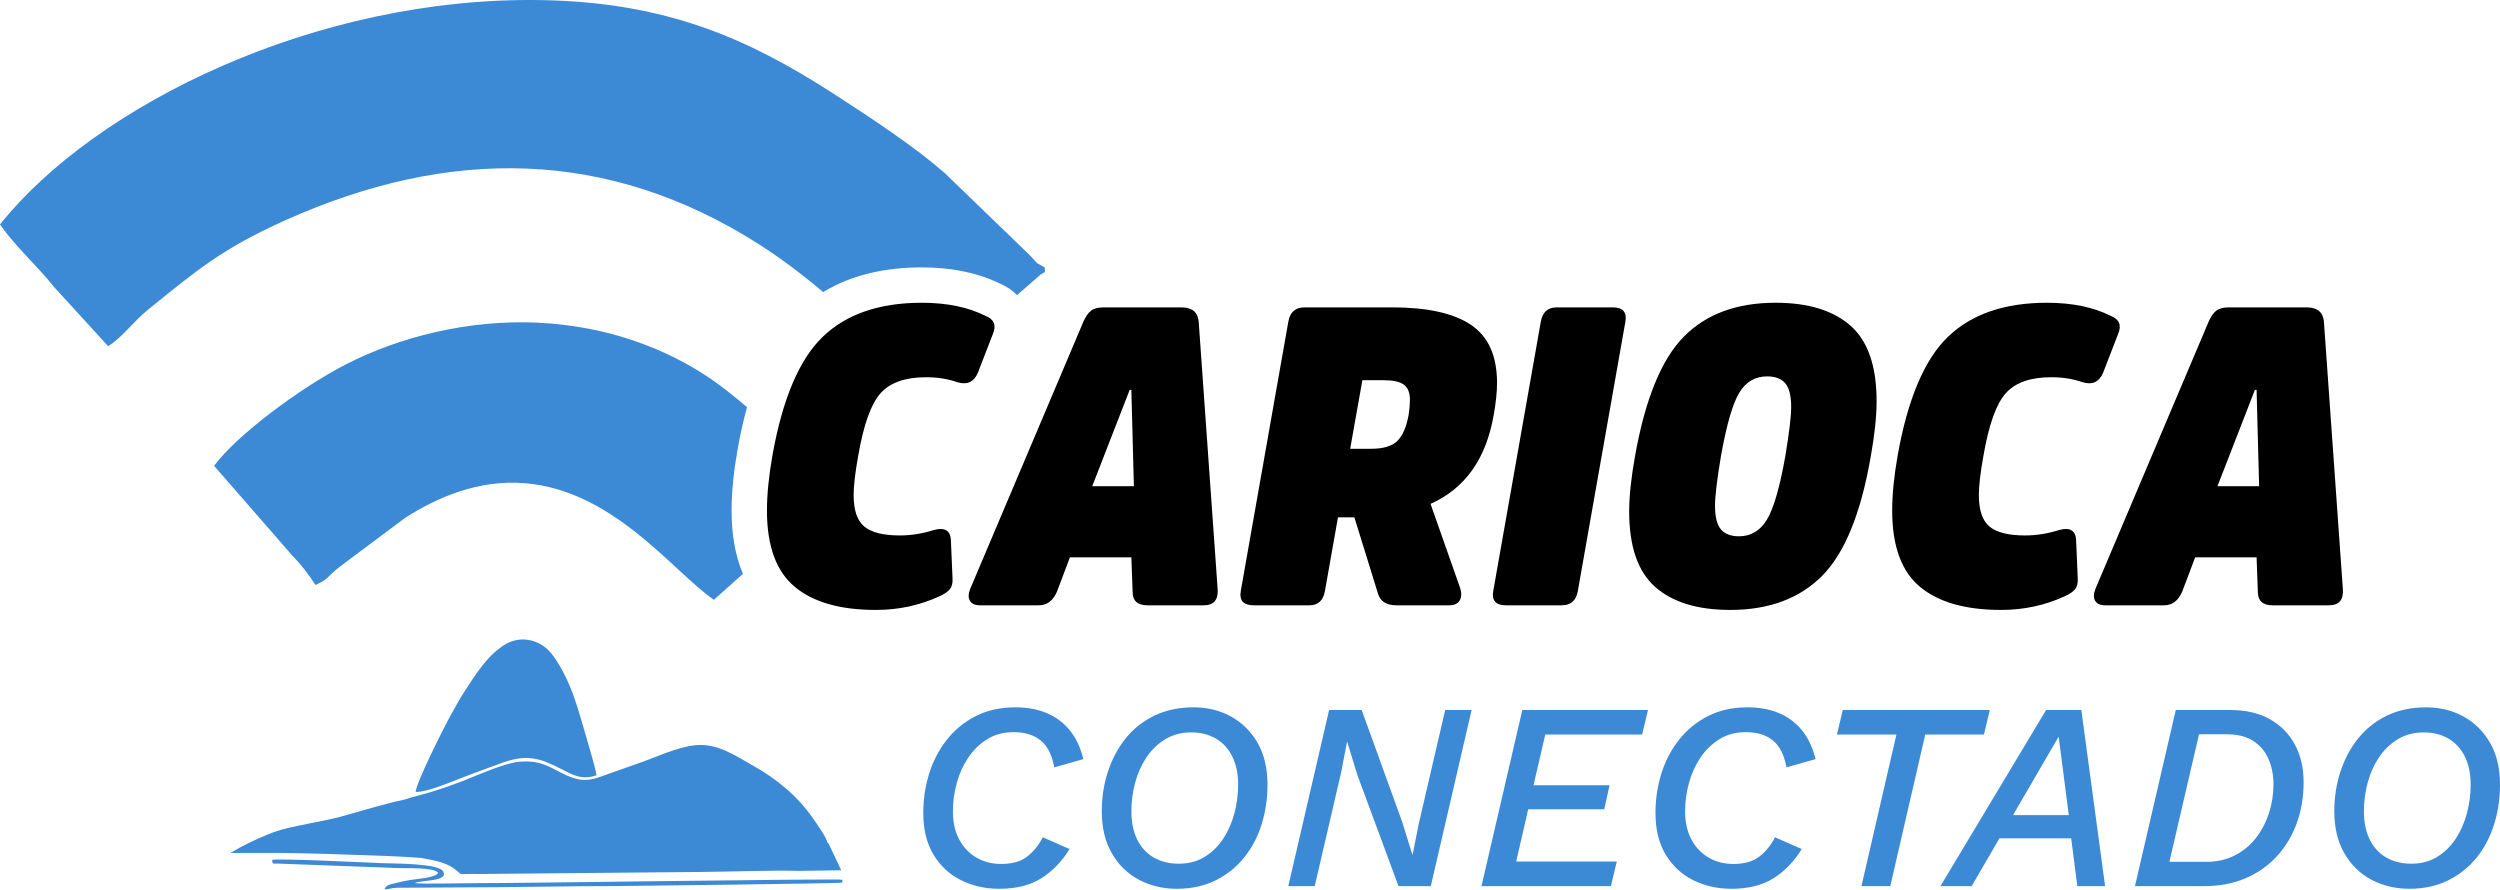
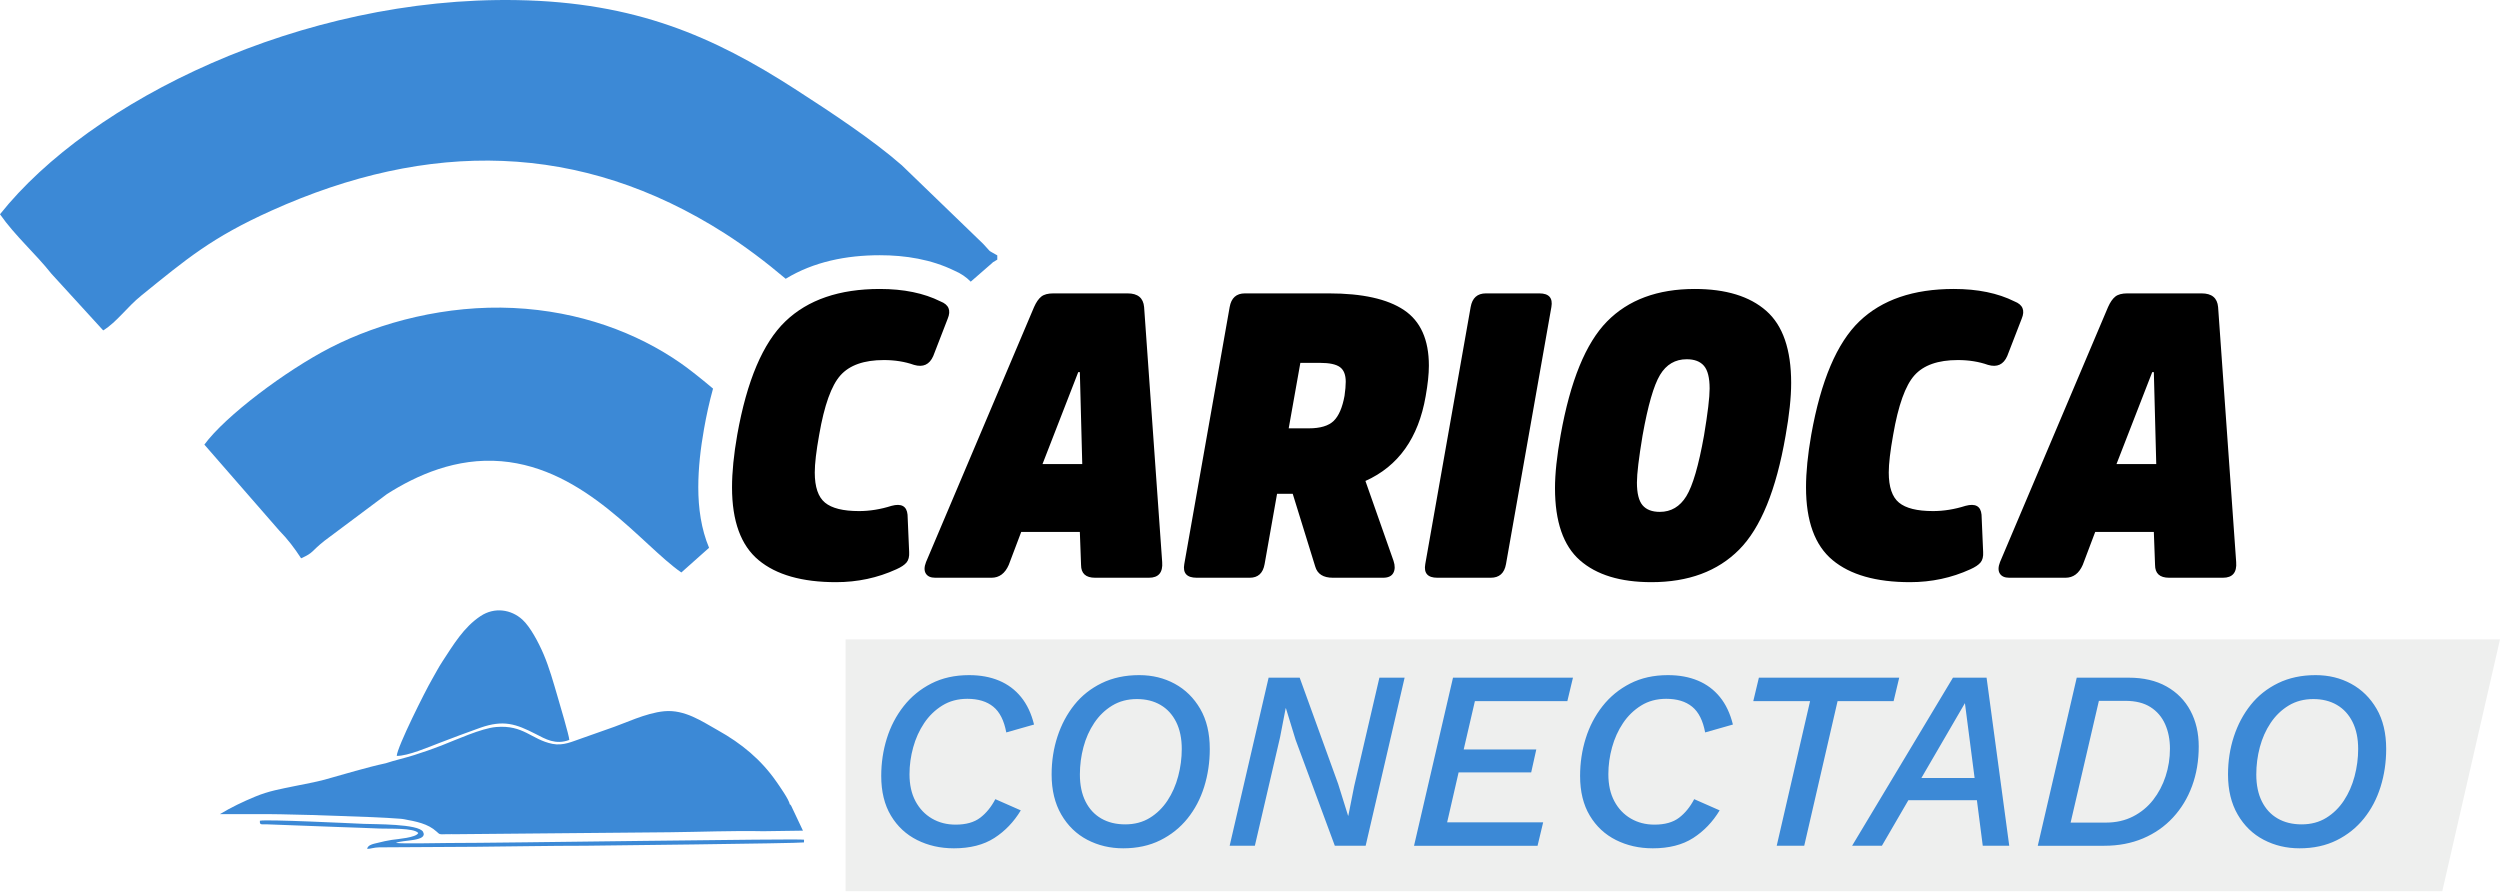
- <svg xmlns="http://www.w3.org/2000/svg" xml:space="preserve" width="330.954mm" height="117.738mm" version="1.1" style="shape-rendering:geometricPrecision; text-rendering:geometricPrecision; image-rendering:optimizeQuality; fill-rule:evenodd; clip-rule:evenodd" viewBox="0 0 8226.02 2926.43">
+ <svg xmlns="http://www.w3.org/2000/svg" xml:space="preserve" width="346.74mm" height="123.606mm" version="1.1" style="shape-rendering:geometricPrecision; text-rendering:geometricPrecision; image-rendering:optimizeQuality; fill-rule:evenodd; clip-rule:evenodd" viewBox="0 0 9029.52 3218.84">
  <defs>
    <style type="text/css">
   
-     .fil0 {fill:#3C89D6}
-     .fil2 {fill:black;fill-rule:nonzero}
-     .fil1 {fill:#3C89D6;fill-rule:nonzero}
+     .fil1 {fill:#3C89D6}
+     .fil0 {fill:#EEEFEE}
+     .fil3 {fill:black;fill-rule:nonzero}
+     .fil2 {fill:#3C89D6;fill-rule:nonzero}
   
  </style>
  </defs>
  <g id="Camada_x0020_1">
-     <g id="_2836055262832">
+     <polygon class="fil0" points="3054.1,2309.35 9029.52,2309.35 8821.08,3218.84 3054.1,3218.84 " />
+     <g id="_2836571733968">
      <g>
        <g>
-           <path class="fil0" d="M3438.02 895.1l0 -14.77c-38.07,-21.75 -18.09,-7.81 -48.5,-39.53l-280.54 -270.96c-98.53,-86.36 -242.18,-181.64 -369.38,-263.55 -279.96,-180.28 -548.19,-298.59 -956.67,-305.93 -744.32,-13.37 -1471.67,347.15 -1782.93,738.29 52.45,74.92 121.26,134.28 177.47,205.22l178.3 195.16c47.26,-28.99 81.32,-79.74 131.9,-120.61 155.88,-125.96 241.09,-199.08 448.04,-292.26 541.67,-243.91 1064.94,-239.1 1562.22,78 69.62,44.39 142.15,98.94 210.66,156.9 96.25,-58.72 209.06,-81.21 324.51,-81.21 88.27,0 177.04,14.23 256.88,53.12 22.41,9.5 41.36,22.49 56.48,38.04l65.87 -57.32c19.77,-15.99 -0.8,-3.02 25.7,-18.6z" />
-           <path class="fil0" d="M961.89 1828.12c31.49,32.21 53.26,61.66 76.18,96.61 44.94,-20.5 32.11,-21.93 80.09,-60.17l215.78 -161.24c103.91,-66.17 239.62,-126.16 394.12,-113.28 292.27,24.36 485.56,290.03 620.74,383.5l95.62 -85.09c-27.06,-64.42 -37.17,-136.53 -37.17,-208.29 0,-67.38 8.02,-135.44 19.79,-201.71 7.97,-44.86 18.01,-91.86 31.04,-138.76 -43.66,-36.85 -83.55,-68.25 -111.84,-87.92 -150.54,-104.68 -347.9,-179.25 -576.69,-190.04 -228.22,-10.76 -456.45,47.22 -631.07,137.03 -152.9,78.64 -361.45,234.99 -433.98,334.01l257.39 295.35z" />
+           <path class="fil1" d="M3602.02 937.8l0 -15.48c-39.89,-22.78 -18.95,-8.18 -50.81,-41.42l-293.93 -283.88c-103.23,-90.47 -253.73,-190.31 -387,-276.12 -293.31,-188.88 -574.34,-312.84 -1002.31,-320.52 -779.82,-14.01 -1541.87,363.71 -1867.98,773.51 54.95,78.49 127.04,140.68 185.94,215.01l186.81 204.47c49.51,-30.37 85.2,-83.55 138.2,-126.37 163.32,-131.97 252.59,-208.58 469.41,-306.2 567.51,-255.54 1115.74,-250.5 1636.74,81.72 72.94,46.51 148.93,103.66 220.71,164.38 100.84,-61.52 219.03,-85.08 339.99,-85.08 92.48,0 185.49,14.91 269.13,55.66 23.48,9.96 43.34,23.57 59.17,39.86l69.01 -60.06c20.72,-16.76 -0.84,-3.16 26.92,-19.49z" />
+           <path class="fil1" d="M1007.78 1915.32c32.99,33.74 55.8,64.6 79.81,101.21 47.09,-21.48 33.65,-22.97 83.92,-63.04l226.07 -168.93c108.87,-69.32 251.06,-132.18 412.92,-118.69 306.22,25.52 508.72,303.86 650.35,401.79l100.18 -89.15c-28.35,-67.49 -38.94,-143.04 -38.94,-218.22 0,-70.59 8.41,-141.9 20.73,-211.33 8.35,-47 18.87,-96.24 32.52,-145.38 -45.74,-38.6 -87.53,-71.51 -117.17,-92.12 -157.72,-109.67 -364.49,-187.8 -604.2,-199.1 -239.1,-11.27 -478.22,49.48 -661.17,143.56 -160.19,82.39 -378.69,246.2 -454.68,349.95l269.66 309.44z" />
        </g>
-         <path class="fil0" d="M1387.48 2823.3c47.89,8.45 87.81,16.12 117.67,43.57 11.06,10.17 9.57,9.66 29.69,9.01 13.86,-0.45 27.63,-0.06 41.5,-0.13l732.36 -6.68c105.41,-1.08 217.95,-5.84 322.61,-3.59l136.73 -1.93 -40.55 -85.79c-4,-5.42 -1.07,-2.19 -5.2,-5.43 -1.01,-14.27 -36.92,-64.93 -45.62,-77.46 -52.84,-76.11 -120.17,-131.77 -202.43,-177.65 -53.56,-29.87 -113.35,-72.09 -184.61,-65.29 -64.68,6.18 -134.65,41.68 -192.45,60.89 -31.32,10.39 -61.05,22.25 -91.94,32.49 -31.16,10.34 -63.01,26.75 -101.03,19 -72.49,-14.77 -98.88,-66.14 -194.11,-57.99 -50.72,4.34 -136.67,43.66 -188.87,64.02 -30.56,11.92 -60.87,22.29 -93.68,32.8 -32.02,10.25 -66.78,17.72 -97.35,27.96 -69.77,15.08 -142.33,37.68 -211.85,56.85 -31.46,8.45 -68.09,14.86 -100.27,21.54 -50.2,10.38 -90.6,16.93 -138.61,36.87 -42.4,17.61 -81.9,36.5 -121.32,60.15l161.33 0 48.87 0.63c68.8,1.23 138.9,3.34 208.18,6.01 70.55,2.72 141.26,4.07 210.97,10.16zm54.51 48.42c-7.21,16.08 -71.47,20.68 -91.42,23.66 -16.07,2.39 -31.15,5.96 -47.16,9.9 -14.39,3.54 -36.33,6.9 -37.4,21.14 10.74,0.06 24.62,-5.2 40.87,-5.31l333.94 -1.95c125.76,-1.01 251.96,-3.61 377.69,-3.6 4.41,0 738.08,-8.04 753.07,-11.43l0.28 -9.38c-10.86,-4.59 -1039.96,11.55 -1227.77,11.38 -38.18,-0.03 -150.58,3.12 -179.31,-0.23 22.11,-11.33 111.61,-4.25 93.65,-38.27 -14.83,-28.08 -168.54,-25.92 -204.45,-27.53 -48.29,-2.17 -333.56,-16.01 -357.96,-10.83 -1.48,15.78 4.94,11.86 21.59,12.37l248.78 9.33c47.61,1.68 95.72,3.2 142.68,5.3 30.41,1.36 117.69,-3.08 132.91,15.45zm-74.27 -265.89c38.12,0.65 111.89,-31.22 146.95,-44.61 46.79,-17.86 94.31,-35.97 140.85,-52.35 80.61,-28.37 123.59,-13.09 190.83,21.31 34.54,17.67 68.47,38.49 116.23,20.62 0.21,-12.21 -34.46,-129.11 -40.41,-149.39 -14.53,-49.57 -28.61,-99.95 -48.03,-145.64 -17.53,-41.24 -46.35,-95.31 -73.3,-119.78 -39.14,-35.52 -96.19,-43.69 -143.68,-12.48 -59,38.78 -94.81,100.45 -132.46,157.58 -13.38,20.31 -23.39,40.45 -35.52,61.19 -22.23,38 -119.72,232.13 -121.47,263.54z" />
+         <path class="fil1" d="M1453.66 2957.98c50.17,8.85 92,16.89 123.28,45.65 11.59,10.65 10.02,10.12 31.11,9.44 14.52,-0.47 28.95,-0.07 43.48,-0.14l767.29 -7c110.44,-1.13 228.35,-6.12 338,-3.76l143.25 -2.03 -42.49 -89.88c-4.19,-5.67 -1.12,-2.29 -5.45,-5.69 -1.05,-14.95 -38.68,-68.03 -47.79,-81.15 -55.36,-79.74 -125.9,-138.06 -212.08,-186.12 -56.11,-31.3 -118.76,-75.53 -193.42,-68.4 -67.77,6.48 -141.08,43.67 -201.63,63.79 -32.81,10.89 -63.96,23.31 -96.32,34.04 -32.65,10.83 -66.02,28.03 -105.84,19.91 -75.95,-15.48 -103.59,-69.29 -203.37,-60.76 -53.14,4.55 -143.19,45.75 -197.88,67.07 -32.02,12.48 -63.78,23.35 -98.14,34.36 -33.55,10.74 -69.97,18.56 -102,29.3 -73.09,15.8 -149.11,39.48 -221.95,59.56 -32.96,8.85 -71.34,15.56 -105.06,22.56 -52.59,10.87 -94.93,17.74 -145.23,38.63 -44.42,18.45 -85.8,38.24 -127.11,63.01l169.02 0 51.2 0.66c72.08,1.29 145.52,3.49 218.11,6.3 73.91,2.85 148,4.26 221.03,10.64zm57.11 50.73c-7.55,16.84 -74.88,21.67 -95.78,24.79 -16.84,2.51 -32.63,6.25 -49.41,10.37 -15.08,3.71 -38.07,7.23 -39.19,22.15 11.25,0.06 25.8,-5.45 42.82,-5.56l349.87 -2.05c131.76,-1.06 263.98,-3.78 395.71,-3.77 4.62,0 773.29,-8.43 788.99,-11.97l0.29 -9.82c-11.38,-4.81 -1089.56,12.1 -1286.33,11.93 -40,-0.03 -157.76,3.27 -187.86,-0.24 23.16,-11.87 116.93,-4.46 98.12,-40.09 -15.54,-29.42 -176.58,-27.15 -214.2,-28.84 -50.6,-2.27 -349.47,-16.77 -375.03,-11.35 -1.55,16.53 5.17,12.43 22.62,12.96l260.65 9.78c49.88,1.76 100.29,3.35 149.49,5.55 31.86,1.42 123.3,-3.23 139.25,16.18zm-77.82 -278.57c39.94,0.68 117.23,-32.71 153.96,-46.73 49.02,-18.71 98.81,-37.68 147.57,-54.84 84.45,-29.72 129.48,-13.71 199.93,22.33 36.19,18.52 71.73,40.33 121.78,21.6 0.22,-12.79 -36.11,-135.27 -42.34,-156.52 -15.22,-51.93 -29.98,-104.72 -50.32,-152.58 -18.36,-43.2 -48.56,-99.85 -76.8,-125.49 -41,-37.22 -100.78,-45.78 -150.53,-13.08 -61.82,40.63 -99.33,105.24 -138.78,165.1 -14.02,21.28 -24.5,42.38 -37.22,64.11 -23.29,39.81 -125.44,243.2 -127.26,276.11z" />
      </g>
      <g>
-         <path class="fil1" d="M3288.16 2924.44c-46.24,0 -88.39,-9.51 -126.43,-28.53 -38.05,-19.02 -68.19,-47.12 -90.43,-84.29 -22.24,-37.17 -33.36,-82.68 -33.36,-136.53 0,-45.07 6.44,-88.24 19.32,-129.5 12.88,-41.27 32.19,-78.29 57.95,-111.07 25.75,-32.78 57.51,-58.83 95.26,-78.14 37.76,-19.32 81.22,-28.97 130.38,-28.97 38.63,0 73.02,6.29 103.17,18.88 30.14,12.58 55.46,31.46 75.95,56.63 20.49,25.17 35.41,56.78 44.78,94.82l-95.7 27.22c-7.61,-40.97 -22.54,-70.53 -44.78,-88.68 -22.24,-18.14 -52.09,-27.22 -89.55,-27.22 -32.78,0 -61.61,7.75 -86.48,23.27 -24.88,15.51 -45.66,35.7 -62.34,60.58 -16.68,24.88 -29.26,52.68 -37.75,83.41 -8.49,30.73 -12.73,61.61 -12.73,92.63 0,36.29 6.88,67.31 20.63,93.07 13.76,25.76 32.63,45.65 56.63,59.7 24,14.05 51.22,21.07 81.66,21.07 35.7,0 63.95,-7.9 84.73,-23.71 20.78,-15.8 38.19,-37.17 52.24,-64.09l87.8 38.63c-24,39.8 -54.44,71.56 -91.31,95.26 -36.88,23.71 -83.41,35.56 -139.6,35.56zm583.87 0c-45.07,0 -86.34,-9.8 -123.8,-29.41 -37.46,-19.61 -67.31,-48.58 -89.55,-86.92 -22.24,-38.34 -33.36,-84.43 -33.36,-138.28 0,-46.24 6.73,-89.85 20.19,-130.82 13.46,-40.97 32.78,-77.27 57.95,-108.87 25.17,-31.61 56.63,-56.63 94.38,-75.07 37.76,-18.44 80.92,-27.66 129.5,-27.66 45.07,0 85.9,9.95 122.48,29.85 36.58,19.9 65.85,48.73 87.8,86.48 21.95,37.75 32.92,83.85 32.92,138.28 0,45.66 -6.44,89.12 -19.32,130.38 -12.88,41.27 -32.05,77.7 -57.51,109.31 -25.46,31.61 -56.78,56.63 -93.95,75.07 -37.17,18.44 -79.75,27.66 -127.75,27.66zm7.02 -82.53c32.19,0 60.44,-7.46 84.73,-22.39 24.29,-14.93 44.63,-34.83 61.02,-59.7 16.39,-24.88 28.68,-52.83 36.88,-83.85 8.19,-31.02 12.29,-62.34 12.29,-93.95 0,-36.29 -6.44,-67.31 -19.32,-93.07 -12.88,-25.76 -30.88,-45.36 -54,-58.83 -23.12,-13.46 -50.19,-20.2 -81.22,-20.2 -32.19,0 -60.58,7.46 -85.16,22.39 -24.58,14.93 -45.22,34.83 -61.9,59.7 -16.68,24.88 -29.12,52.68 -37.31,83.41 -8.19,30.73 -12.29,62.19 -12.29,94.39 0,36.29 6.44,67.31 19.32,93.07 12.88,25.76 31.02,45.36 54.44,58.83 23.41,13.46 50.92,20.2 82.53,20.2zm359.98 73.75l134.33 -579.48 107.11 0 132.58 366.12 34.24 109.75 0.88 0 20.2 -101.85 86.92 -374.03 86.92 0 -134.33 579.48 -106.24 0 -135.21 -365.25 -33.36 -108.87 -0.88 0 -19.32 100.09 -86.92 374.03 -86.92 0zm635.67 0l134.33 -579.48 413.54 0 -19.32 80.78 -318.71 0 -38.63 166.82 250.23 0 -17.56 79.02 -250.23 0 -39.51 172.09 331.01 0 -19.32 80.78 -425.83 0zm822.69 8.78c-46.24,0 -88.39,-9.51 -126.43,-28.53 -38.05,-19.02 -68.19,-47.12 -90.43,-84.29 -22.24,-37.17 -33.36,-82.68 -33.36,-136.53 0,-45.07 6.44,-88.24 19.32,-129.5 12.88,-41.27 32.19,-78.29 57.95,-111.07 25.75,-32.78 57.51,-58.83 95.26,-78.14 37.76,-19.32 81.22,-28.97 130.38,-28.97 38.63,0 73.02,6.29 103.17,18.88 30.14,12.58 55.46,31.46 75.95,56.63 20.49,25.17 35.41,56.78 44.78,94.82l-95.7 27.22c-7.61,-40.97 -22.54,-70.53 -44.78,-88.68 -22.24,-18.14 -52.09,-27.22 -89.55,-27.22 -32.78,0 -61.61,7.75 -86.48,23.27 -24.88,15.51 -45.66,35.7 -62.34,60.58 -16.68,24.88 -29.26,52.68 -37.75,83.41 -8.49,30.73 -12.73,61.61 -12.73,92.63 0,36.29 6.88,67.31 20.63,93.07 13.76,25.76 32.63,45.65 56.63,59.7 24,14.05 51.22,21.07 81.66,21.07 35.7,0 63.95,-7.9 84.73,-23.71 20.78,-15.8 38.19,-37.17 52.24,-64.09l87.8 38.63c-24,39.8 -54.44,71.56 -91.31,95.26 -36.88,23.71 -83.41,35.56 -139.6,35.56zm849.9 -588.26l-19.32 80.78 -193.16 0 -115.02 498.7 -94.82 0 115.02 -498.7 -195.79 0 19.32 -80.78 483.78 0zm-162.43 579.48l347.69 -579.48 115.89 0 78.14 579.48 -91.31 0 -20.2 -157.16 -236.18 0 -91.31 157.16 -102.73 0zm238.82 -233.55l183.5 0 -33.36 -258.13 -150.14 258.13zm401.25 233.55l134.33 -579.48 179.11 0c50.92,0 94.38,10.1 130.38,30.29 36,20.19 63.51,48.14 82.53,83.85 19.02,35.7 28.53,76.68 28.53,122.92 0,49.17 -7.61,94.53 -22.83,136.09 -15.22,41.56 -37.17,77.85 -65.85,108.87 -28.68,31.02 -63.07,55.02 -103.17,72 -40.09,16.97 -84.73,25.46 -133.89,25.46l-229.16 0zm113.26 -79.9l122.04 0c34.53,0 65.56,-7.02 93.07,-21.07 27.51,-14.05 50.63,-33.07 69.36,-57.07 18.73,-24 33.07,-51.22 43.02,-81.66 9.95,-30.44 14.93,-62.04 14.93,-94.82 0,-31.61 -5.56,-59.85 -16.68,-84.73 -11.12,-24.88 -27.95,-44.48 -50.48,-58.83 -22.53,-14.34 -51.36,-21.51 -86.48,-21.51l-91.31 0 -97.46 419.68zm789.32 88.68c-45.07,0 -86.34,-9.8 -123.8,-29.41 -37.46,-19.61 -67.31,-48.58 -89.55,-86.92 -22.24,-38.34 -33.36,-84.43 -33.36,-138.28 0,-46.24 6.73,-89.85 20.19,-130.82 13.46,-40.97 32.78,-77.27 57.95,-108.87 25.17,-31.61 56.63,-56.63 94.38,-75.07 37.76,-18.44 80.92,-27.66 129.5,-27.66 45.07,0 85.9,9.95 122.48,29.85 36.58,19.9 65.85,48.73 87.8,86.48 21.95,37.75 32.92,83.85 32.92,138.28 0,45.66 -6.44,89.12 -19.32,130.38 -12.88,41.27 -32.05,77.7 -57.51,109.31 -25.46,31.61 -56.78,56.63 -93.95,75.07 -37.17,18.44 -79.75,27.66 -127.75,27.66zm7.02 -82.53c32.19,0 60.44,-7.46 84.73,-22.39 24.29,-14.93 44.63,-34.83 61.02,-59.7 16.39,-24.88 28.68,-52.83 36.88,-83.85 8.19,-31.02 12.29,-62.34 12.29,-93.95 0,-36.29 -6.44,-67.31 -19.32,-93.07 -12.88,-25.76 -30.88,-45.36 -54,-58.83 -23.12,-13.46 -50.19,-20.2 -81.22,-20.2 -32.19,0 -60.58,7.46 -85.16,22.39 -24.58,14.93 -45.22,34.83 -61.9,59.7 -16.68,24.88 -29.12,52.68 -37.31,83.41 -8.19,30.73 -12.29,62.19 -12.29,94.39 0,36.29 6.44,67.31 19.32,93.07 12.88,25.76 31.02,45.36 54.44,58.83 23.41,13.46 50.92,20.2 82.53,20.2z" />
-         <path class="fil2" d="M2961.1 1761.86c-54.46,0 -93.46,-9.69 -117,-29.08 -23.54,-19.38 -35.31,-54 -35.31,-103.85 0,-30.46 5.08,-73.85 15.23,-130.15 17.54,-101.54 42,-169.85 73.39,-204.92 31.38,-35.08 81.23,-52.61 149.54,-52.61 37.85,0 72.46,5.54 103.85,16.62 31.39,9.23 53.54,-0.92 66.46,-30.46l49.85 -128.77c12,-28.61 3.69,-48.46 -24.92,-59.54 -57.23,-28.62 -126.92,-42.92 -209.07,-42.92 -139.38,0 -247.85,37.15 -325.38,111.46 -77.54,74.31 -132.92,204.69 -166.15,391.15 -12,68.31 -18,128.77 -18,181.38 0,116.31 30.46,199.85 91.38,250.61 60.92,50.77 150,76.15 267.23,76.15 73.85,0 143.08,-14.77 207.69,-44.31 16.62,-7.38 28.39,-15.23 35.31,-23.54 6.92,-8.31 9.92,-20.31 9,-36l-5.54 -128.77c-2.77,-29.54 -21.23,-39.69 -55.38,-30.46 -37.85,12 -75.23,18 -112.16,18zm632.77 -162l123.23 -317.07 5.54 0 8.31 317.07 -137.08 0zm37.39 -588.46c-18.46,0 -32.31,3.69 -41.54,11.08 -9.23,7.38 -17.54,19.38 -24.92,36l-372.46 879.23c-6.46,16.61 -6.69,29.77 -0.69,39.46 6,9.69 16.85,14.54 32.54,14.54l193.85 0c26.77,0 46.61,-14.77 59.54,-44.31l42.92 -113.54 202.15 0 4.15 113.54c0,29.54 16.15,44.31 48.46,44.31l185.54 0c33.23,0 48.46,-18 45.69,-54l-62.31 -879.23c-2.77,-31.39 -21.69,-47.08 -56.77,-47.08l-256.15 0zm811.38 465.23l40.15 -225.69 67.85 0c32.31,0 55.15,4.85 68.54,14.54 13.38,9.69 20.08,26.54 20.08,50.54 0,12.92 -1.38,29.08 -4.15,48.46 -7.38,40.62 -19.85,69.46 -37.39,86.54 -17.54,17.08 -46.15,25.62 -85.85,25.62l-69.23 0zm-150.92 -465.23c-29.54,0 -47.08,15.69 -52.61,47.08l-156.46 886.15c-5.54,31.39 8.77,47.08 42.92,47.08l182.77 0c28.61,0 45.69,-15.69 51.23,-47.08l42.92 -242.31 54 0 77.54 250.61c7.38,25.85 27.69,38.77 60.92,38.77l173.08 0c17.54,0 29.31,-5.54 35.31,-16.62 6,-11.08 6.23,-24.92 0.69,-41.54l-96.92 -275.54c113.54,-50.77 182.77,-148.15 207.69,-292.15 7.38,-41.54 11.08,-76.62 11.08,-105.23 0,-89.54 -28.62,-153.46 -85.85,-191.77 -57.23,-38.31 -143.54,-57.46 -258.92,-57.46l-289.38 0zm621.69 933.23c-5.54,31.39 8.31,47.08 41.54,47.08l184.15 0c29.54,0 47.08,-15.69 52.61,-47.08l156.46 -886.15c5.54,-31.39 -8.31,-47.08 -41.54,-47.08l-184.15 0c-29.54,0 -47.08,15.69 -52.61,47.08l-156.46 886.15zm929.07 -948.46c-128.31,0 -229.15,37.38 -302.54,112.15 -73.38,74.77 -126.69,205.38 -159.92,391.84 -12.92,72 -19.38,132.92 -19.38,182.77 0,115.38 28.61,198.23 85.84,248.54 57.23,50.31 139.38,75.46 246.46,75.46 127.38,0 228.23,-37.39 302.54,-112.15 74.31,-74.77 127.62,-205.38 159.92,-391.84 12.92,-72 19.38,-132.92 19.38,-182.77 0,-115.38 -28.62,-198.23 -85.85,-248.54 -57.23,-50.31 -139.38,-75.46 -246.46,-75.46zm-120.46 768.46c-26.77,0 -46.61,-7.62 -59.54,-22.85 -12.92,-15.23 -19.38,-41.31 -19.38,-78.23 0,-30.46 6.46,-84.46 19.38,-162 18.46,-103.38 38.54,-173.08 60.23,-209.08 21.69,-36 52.39,-54 92.08,-54 26.77,0 46.62,7.62 59.54,22.84 12.92,15.23 19.38,41.31 19.38,78.23 0,30.46 -6.46,84.46 -19.38,162 -18.46,103.38 -38.77,173.08 -60.92,209.07 -22.15,36 -52.61,54 -91.38,54zm941.53 -2.77c-54.46,0 -93.46,-9.69 -117,-29.08 -23.54,-19.38 -35.31,-54 -35.31,-103.85 0,-30.46 5.08,-73.85 15.23,-130.15 17.54,-101.54 42,-169.85 73.39,-204.92 31.38,-35.08 81.23,-52.61 149.54,-52.61 37.85,0 72.46,5.54 103.85,16.62 31.39,9.23 53.54,-0.92 66.46,-30.46l49.85 -128.77c12,-28.61 3.69,-48.46 -24.92,-59.54 -57.23,-28.62 -126.92,-42.92 -209.07,-42.92 -139.38,0 -247.85,37.15 -325.38,111.46 -77.54,74.31 -132.92,204.69 -166.15,391.15 -12,68.31 -18,128.77 -18,181.38 0,116.31 30.46,199.85 91.38,250.61 60.92,50.77 150,76.15 267.23,76.15 73.85,0 143.08,-14.77 207.69,-44.31 16.62,-7.38 28.39,-15.23 35.31,-23.54 6.92,-8.31 9.92,-20.31 9,-36l-5.54 -128.77c-2.77,-29.54 -21.23,-39.69 -55.38,-30.46 -37.85,12 -75.23,18 -112.16,18zm632.77 -162l123.23 -317.07 5.54 0 8.31 317.07 -137.08 0zm37.39 -588.46c-18.46,0 -32.31,3.69 -41.54,11.08 -9.23,7.38 -17.54,19.38 -24.92,36l-372.46 879.23c-6.46,16.61 -6.69,29.77 -0.69,39.46 6,9.69 16.85,14.54 32.54,14.54l193.85 0c26.77,0 46.61,-14.77 59.54,-44.31l42.92 -113.54 202.15 0 4.15 113.54c0,29.54 16.15,44.31 48.46,44.31l185.54 0c33.23,0 48.46,-18 45.69,-54l-62.31 -879.23c-2.77,-31.39 -21.69,-47.08 -56.77,-47.08l-256.15 0z" />
+         <path class="fil2" d="M3445.01 3063.94c-48.45,0 -92.6,-9.96 -132.46,-29.9 -39.86,-19.93 -71.44,-49.37 -94.75,-88.31 -23.3,-38.94 -34.96,-86.62 -34.96,-143.04 0,-47.22 6.75,-92.45 20.24,-135.68 13.49,-43.23 33.73,-82.02 60.71,-116.36 26.98,-34.34 60.25,-61.63 99.81,-81.87 39.56,-20.24 85.09,-30.35 136.6,-30.35 40.48,0 76.5,6.59 108.09,19.78 31.58,13.18 58.11,32.96 79.57,59.33 21.46,26.37 37.1,59.49 46.91,99.35l-100.27 28.52c-7.97,-42.93 -23.61,-73.9 -46.92,-92.91 -23.3,-19.01 -54.58,-28.52 -93.83,-28.52 -34.34,0 -64.55,8.12 -90.61,24.38 -26.06,16.25 -47.84,37.41 -65.31,63.47 -17.48,26.06 -30.66,55.19 -39.55,87.39 -8.89,32.2 -13.34,64.55 -13.34,97.05 0,38.02 7.21,70.52 21.62,97.51 14.41,26.98 34.19,47.83 59.33,62.55 25.15,14.72 53.66,22.08 85.55,22.08 37.41,0 67,-8.28 88.77,-24.84 21.77,-16.56 40.01,-38.94 54.73,-67.15l91.99 40.48c-25.14,41.7 -57.03,74.97 -95.67,99.81 -38.63,24.84 -87.39,37.25 -146.26,37.25zm611.72 0c-47.22,0 -90.45,-10.27 -129.7,-30.81 -39.25,-20.54 -70.52,-50.9 -93.83,-91.07 -23.3,-40.17 -34.96,-88.46 -34.96,-144.88 0,-48.45 7.05,-94.14 21.16,-137.06 14.1,-42.93 34.34,-80.95 60.71,-114.07 26.37,-33.12 59.33,-59.33 98.89,-78.65 39.56,-19.32 84.78,-28.98 135.68,-28.98 47.22,0 90,10.42 128.33,31.28 38.33,20.85 68.99,51.05 91.99,90.61 23,39.55 34.49,87.85 34.49,144.88 0,47.84 -6.74,93.37 -20.24,136.6 -13.49,43.23 -33.57,81.41 -60.25,114.52 -26.68,33.12 -59.49,59.33 -98.43,78.65 -38.94,19.32 -83.56,28.98 -133.84,28.98zm7.36 -86.47c33.73,0 63.32,-7.82 88.77,-23.46 25.45,-15.64 46.76,-36.49 63.93,-62.55 17.17,-26.06 30.05,-55.35 38.63,-87.85 8.59,-32.5 12.88,-65.31 12.88,-98.43 0,-38.02 -6.75,-70.52 -20.24,-97.51 -13.49,-26.98 -32.35,-47.53 -56.57,-61.63 -24.22,-14.11 -52.59,-21.16 -85.09,-21.16 -33.73,0 -63.47,7.82 -89.23,23.46 -25.76,15.64 -47.37,36.49 -64.85,62.55 -17.48,26.06 -30.51,55.19 -39.09,87.39 -8.59,32.2 -12.88,65.16 -12.88,98.89 0,38.02 6.75,70.52 20.24,97.51 13.49,26.98 32.5,47.53 57.03,61.63 24.53,14.11 53.35,21.16 86.47,21.16zm377.15 77.27l140.74 -607.12 112.22 0 138.9 383.59 35.87 114.99 0.92 0 21.16 -106.71 91.07 -391.87 91.07 0 -140.74 607.12 -111.31 0 -141.66 -382.67 -34.96 -114.07 -0.92 0 -20.24 104.87 -91.07 391.87 -91.07 0zm665.99 0l140.74 -607.12 433.26 0 -20.24 84.63 -333.92 0 -40.48 174.78 262.17 0 -18.4 82.79 -262.17 0 -41.4 180.3 346.8 0 -20.24 84.63 -446.14 0zm861.93 9.2c-48.45,0 -92.6,-9.96 -132.46,-29.9 -39.86,-19.93 -71.44,-49.37 -94.75,-88.31 -23.3,-38.94 -34.96,-86.62 -34.96,-143.04 0,-47.22 6.75,-92.45 20.24,-135.68 13.49,-43.23 33.73,-82.02 60.71,-116.36 26.98,-34.34 60.25,-61.63 99.81,-81.87 39.56,-20.24 85.09,-30.35 136.6,-30.35 40.48,0 76.5,6.59 108.09,19.78 31.58,13.18 58.11,32.96 79.57,59.33 21.46,26.37 37.1,59.49 46.91,99.35l-100.27 28.52c-7.97,-42.93 -23.61,-73.9 -46.92,-92.91 -23.3,-19.01 -54.58,-28.52 -93.83,-28.52 -34.34,0 -64.55,8.12 -90.61,24.38 -26.06,16.25 -47.84,37.41 -65.31,63.47 -17.48,26.06 -30.66,55.19 -39.55,87.39 -8.89,32.2 -13.34,64.55 -13.34,97.05 0,38.02 7.21,70.52 21.62,97.51 14.41,26.98 34.19,47.83 59.33,62.55 25.15,14.72 53.66,22.08 85.55,22.08 37.41,0 67,-8.28 88.77,-24.84 21.77,-16.56 40.01,-38.94 54.73,-67.15l91.99 40.48c-25.14,41.7 -57.03,74.97 -95.67,99.81 -38.63,24.84 -87.39,37.25 -146.26,37.25zm890.45 -616.32l-20.24 84.63 -202.37 0 -120.5 522.49 -99.35 0 120.5 -522.49 -205.13 0 20.24 -84.63 506.85 0zm-170.18 607.12l364.27 -607.12 121.42 0 81.87 607.12 -95.67 0 -21.16 -164.66 -247.45 0 -95.67 164.66 -107.63 0zm250.21 -244.69l192.25 0 -34.96 -270.45 -157.3 270.45zm420.39 244.69l140.74 -607.12 187.66 0c53.35,0 98.89,10.58 136.6,31.74 37.72,21.16 66.54,50.44 86.47,87.85 19.93,37.41 29.9,80.34 29.9,128.78 0,51.51 -7.97,99.04 -23.92,142.58 -15.95,43.54 -38.94,81.56 -68.99,114.07 -30.05,32.5 -66.08,57.65 -108.09,75.43 -42.01,17.78 -88.77,26.68 -140.28,26.68l-240.09 0zm118.66 -83.71l127.86 0c36.18,0 68.68,-7.36 97.51,-22.08 28.82,-14.72 53.05,-34.65 72.67,-59.79 19.62,-25.15 34.65,-53.66 45.07,-85.55 10.42,-31.89 15.64,-65 15.64,-99.35 0,-33.11 -5.83,-62.7 -17.48,-88.77 -11.65,-26.06 -29.28,-46.61 -52.89,-61.63 -23.61,-15.02 -53.81,-22.54 -90.61,-22.54l-95.67 0 -102.11 439.7zm826.97 92.91c-47.22,0 -90.45,-10.27 -129.7,-30.81 -39.25,-20.54 -70.52,-50.9 -93.83,-91.07 -23.3,-40.17 -34.96,-88.46 -34.96,-144.88 0,-48.45 7.05,-94.14 21.16,-137.06 14.1,-42.93 34.34,-80.95 60.71,-114.07 26.37,-33.12 59.33,-59.33 98.89,-78.65 39.56,-19.32 84.78,-28.98 135.68,-28.98 47.22,0 90,10.42 128.33,31.28 38.33,20.85 68.99,51.05 91.99,90.61 23,39.55 34.49,87.85 34.49,144.88 0,47.84 -6.74,93.37 -20.24,136.6 -13.49,43.23 -33.57,81.41 -60.25,114.52 -26.68,33.12 -59.49,59.33 -98.43,78.65 -38.94,19.32 -83.56,28.98 -133.84,28.98zm7.36 -86.47c33.73,0 63.32,-7.82 88.77,-23.46 25.45,-15.64 46.76,-36.49 63.93,-62.55 17.17,-26.06 30.05,-55.35 38.63,-87.85 8.59,-32.5 12.88,-65.31 12.88,-98.43 0,-38.02 -6.75,-70.52 -20.24,-97.51 -13.49,-26.98 -32.35,-47.53 -56.57,-61.63 -24.22,-14.11 -52.59,-21.16 -85.09,-21.16 -33.73,0 -63.47,7.82 -89.23,23.46 -25.76,15.64 -47.37,36.49 -64.85,62.55 -17.48,26.06 -30.51,55.19 -39.09,87.39 -8.59,32.2 -12.88,65.16 -12.88,98.89 0,38.02 6.75,70.52 20.24,97.51 13.49,26.98 32.5,47.53 57.03,61.63 24.53,14.11 53.35,21.16 86.47,21.16z" />
+         <path class="fil3" d="M3102.34 1845.9c-57.06,0 -97.92,-10.16 -122.58,-30.47 -24.66,-20.31 -36.99,-56.57 -36.99,-108.8 0,-31.91 5.32,-77.37 15.96,-136.36 18.37,-106.38 44,-177.95 76.89,-214.7 32.88,-36.75 85.11,-55.12 156.67,-55.12 39.65,0 75.92,5.8 108.8,17.41 32.88,9.67 56.09,-0.97 69.63,-31.92l52.22 -134.91c12.57,-29.98 3.87,-50.77 -26.11,-62.38 -59.96,-29.98 -132.98,-44.97 -219.05,-44.97 -146.03,0 -259.67,38.93 -340.9,116.78 -81.24,77.85 -139.26,214.46 -174.08,409.81 -12.57,71.56 -18.86,134.91 -18.86,190.04 0,121.85 31.91,209.38 95.74,262.57 63.83,53.19 157.15,79.79 279.98,79.79 77.37,0 149.9,-15.47 217.6,-46.42 17.41,-7.74 29.74,-15.96 36.99,-24.66 7.26,-8.71 10.4,-21.28 9.43,-37.72l-5.8 -134.91c-2.9,-30.95 -22.24,-41.59 -58.02,-31.91 -39.65,12.57 -78.82,18.86 -117.51,18.86zm662.95 -169.73l129.11 -332.2 5.8 0 8.7 332.2 -143.61 0zm39.17 -616.53c-19.34,0 -33.85,3.87 -43.52,11.61 -9.67,7.74 -18.37,20.31 -26.11,37.72l-390.23 921.17c-6.77,17.41 -7.01,31.19 -0.73,41.34 6.29,10.15 17.65,15.23 34.09,15.23l203.09 0c28.05,0 48.84,-15.47 62.38,-46.42l44.97 -118.95 211.8 0 4.35 118.95c0,30.95 16.92,46.42 50.77,46.42l194.39 0c34.81,0 50.77,-18.86 47.87,-56.57l-65.28 -921.17c-2.9,-32.88 -22.73,-49.32 -59.48,-49.32l-268.37 0zm850.09 487.42l42.07 -236.46 71.08 0c33.85,0 57.79,5.08 71.81,15.23 14.02,10.16 21.04,27.8 21.04,52.95 0,13.54 -1.45,30.47 -4.35,50.77 -7.74,42.55 -20.79,72.77 -39.17,90.67 -18.37,17.89 -48.36,26.84 -89.94,26.84l-72.53 0zm-158.12 -487.42c-30.95,0 -49.32,16.44 -55.12,49.32l-163.92 928.42c-5.8,32.88 9.19,49.32 44.97,49.32l191.49 0c29.98,0 47.87,-16.44 53.67,-49.32l44.97 -253.86 56.58 0 81.24 262.57c7.74,27.08 29.01,40.62 63.83,40.62l181.33 0c18.37,0 30.71,-5.8 36.99,-17.41 6.29,-11.6 6.53,-26.11 0.72,-43.52l-101.54 -288.68c118.95,-53.19 191.49,-155.22 217.6,-306.09 7.74,-43.52 11.61,-80.27 11.61,-110.25 0,-93.81 -29.98,-160.78 -89.94,-200.92 -59.96,-40.14 -150.39,-60.2 -271.27,-60.2l-303.19 0zm651.35 977.74c-5.8,32.88 8.7,49.32 43.52,49.32l192.94 0c30.95,0 49.32,-16.44 55.12,-49.32l163.93 -928.42c5.8,-32.88 -8.71,-49.32 -43.52,-49.32l-192.94 0c-30.95,0 -49.32,16.44 -55.12,49.32l-163.92 928.42zm973.39 -993.7c-134.43,0 -240.08,39.17 -316.97,117.5 -76.88,78.33 -132.73,215.18 -167.55,410.54 -13.54,75.43 -20.31,139.26 -20.31,191.49 0,120.89 29.98,207.69 89.94,260.39 59.96,52.71 146.03,79.06 258.22,79.06 133.46,0 239.12,-39.17 316.97,-117.5 77.85,-78.34 133.7,-215.18 167.55,-410.54 13.54,-75.44 20.31,-139.26 20.31,-191.49 0,-120.89 -29.98,-207.68 -89.94,-260.39 -59.96,-52.71 -146.03,-79.06 -258.22,-79.06zm-126.21 805.11c-28.05,0 -48.84,-7.98 -62.38,-23.94 -13.54,-15.96 -20.31,-43.28 -20.31,-81.96 0,-31.91 6.77,-88.49 20.31,-169.73 19.34,-108.32 40.38,-181.33 63.1,-219.05 22.73,-37.72 54.88,-56.57 96.47,-56.57 28.05,0 48.84,7.98 62.38,23.93 13.54,15.96 20.31,43.28 20.31,81.96 0,31.92 -6.77,88.49 -20.31,169.73 -19.34,108.32 -40.62,181.33 -63.83,219.05 -23.21,37.72 -55.12,56.58 -95.74,56.58zm986.44 -2.9c-57.06,0 -97.92,-10.16 -122.58,-30.47 -24.66,-20.31 -36.99,-56.57 -36.99,-108.8 0,-31.91 5.32,-77.37 15.96,-136.36 18.37,-106.38 44,-177.95 76.89,-214.7 32.88,-36.75 85.11,-55.12 156.67,-55.12 39.65,0 75.92,5.8 108.8,17.41 32.88,9.67 56.09,-0.97 69.63,-31.92l52.22 -134.91c12.57,-29.98 3.87,-50.77 -26.11,-62.38 -59.96,-29.98 -132.98,-44.97 -219.05,-44.97 -146.03,0 -259.67,38.93 -340.9,116.78 -81.24,77.85 -139.26,214.46 -174.08,409.81 -12.57,71.56 -18.86,134.91 -18.86,190.04 0,121.85 31.91,209.38 95.74,262.57 63.83,53.19 157.15,79.79 279.98,79.79 77.37,0 149.9,-15.47 217.6,-46.42 17.41,-7.74 29.74,-15.96 36.99,-24.66 7.26,-8.71 10.4,-21.28 9.43,-37.72l-5.8 -134.91c-2.9,-30.95 -22.24,-41.59 -58.02,-31.91 -39.65,12.57 -78.82,18.86 -117.51,18.86zm662.95 -169.73l129.11 -332.2 5.8 0 8.7 332.2 -143.61 0zm39.17 -616.53c-19.34,0 -33.85,3.87 -43.52,11.61 -9.67,7.74 -18.37,20.31 -26.11,37.72l-390.23 921.17c-6.77,17.41 -7.01,31.19 -0.73,41.34 6.29,10.15 17.65,15.23 34.09,15.23l203.09 0c28.05,0 48.84,-15.47 62.38,-46.42l44.97 -118.95 211.8 0 4.35 118.95c0,30.95 16.92,46.42 50.77,46.42l194.39 0c34.81,0 50.77,-18.86 47.87,-56.57l-65.28 -921.17c-2.9,-32.88 -22.73,-49.32 -59.48,-49.32l-268.37 0z" />
      </g>
    </g>
  </g>
</svg>
